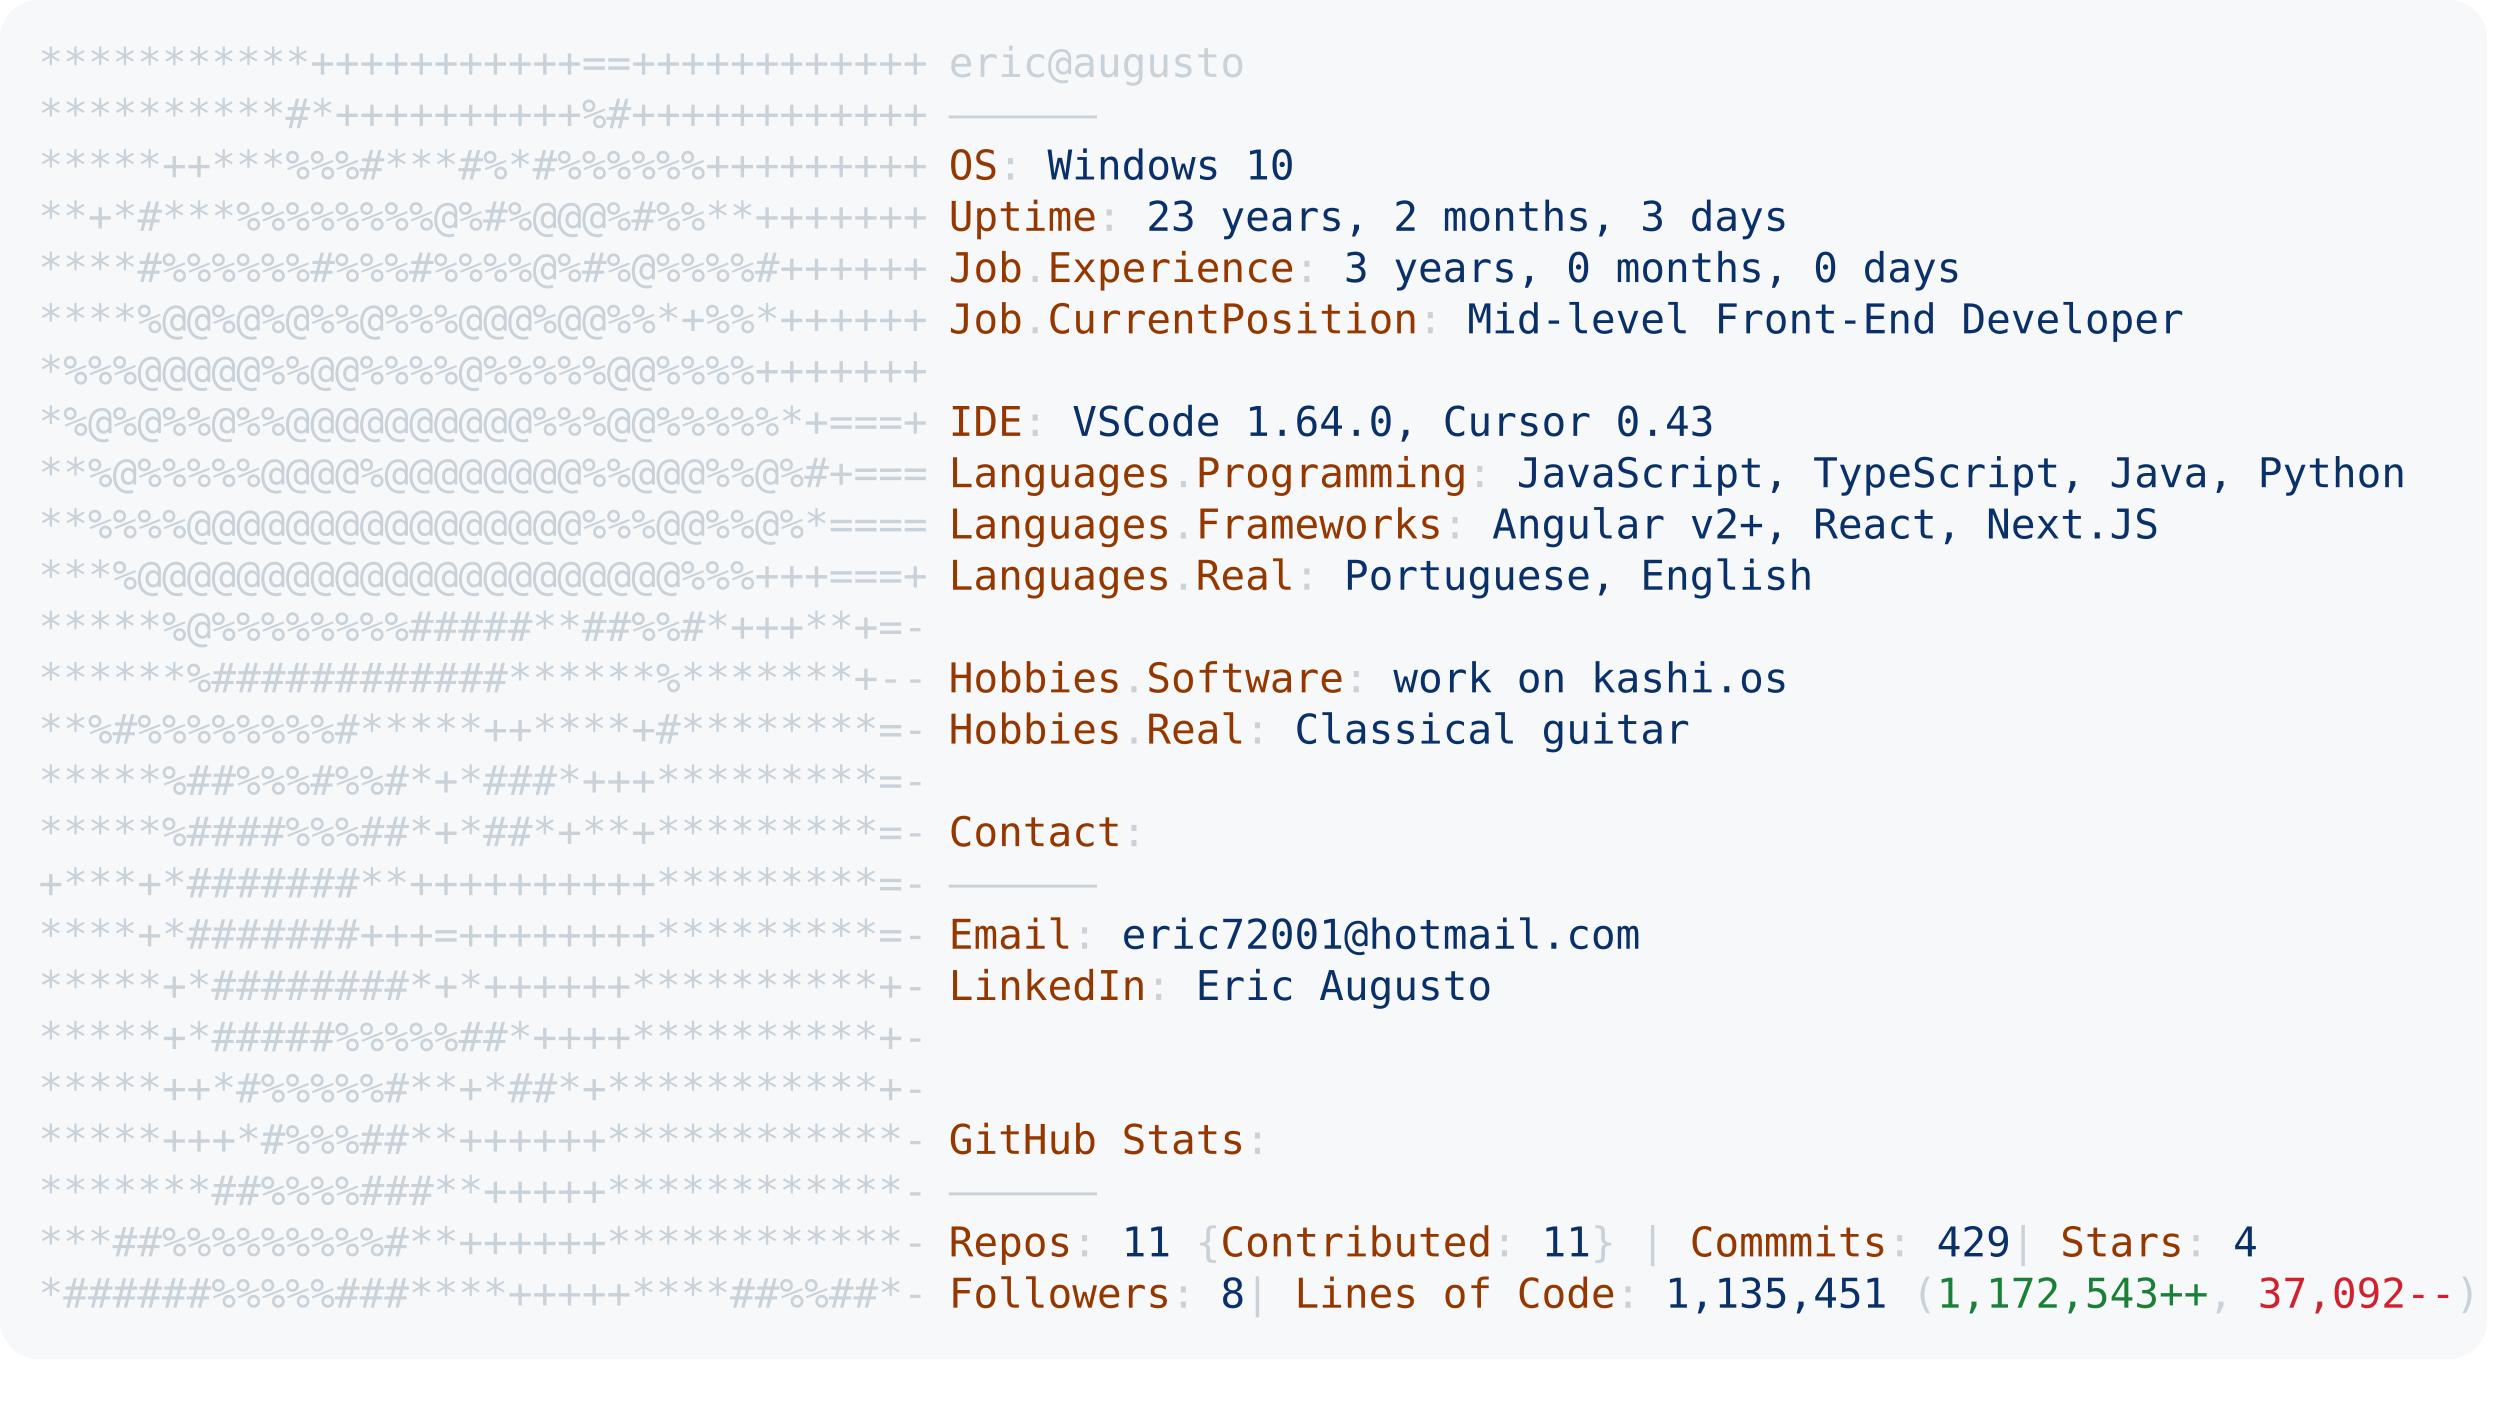
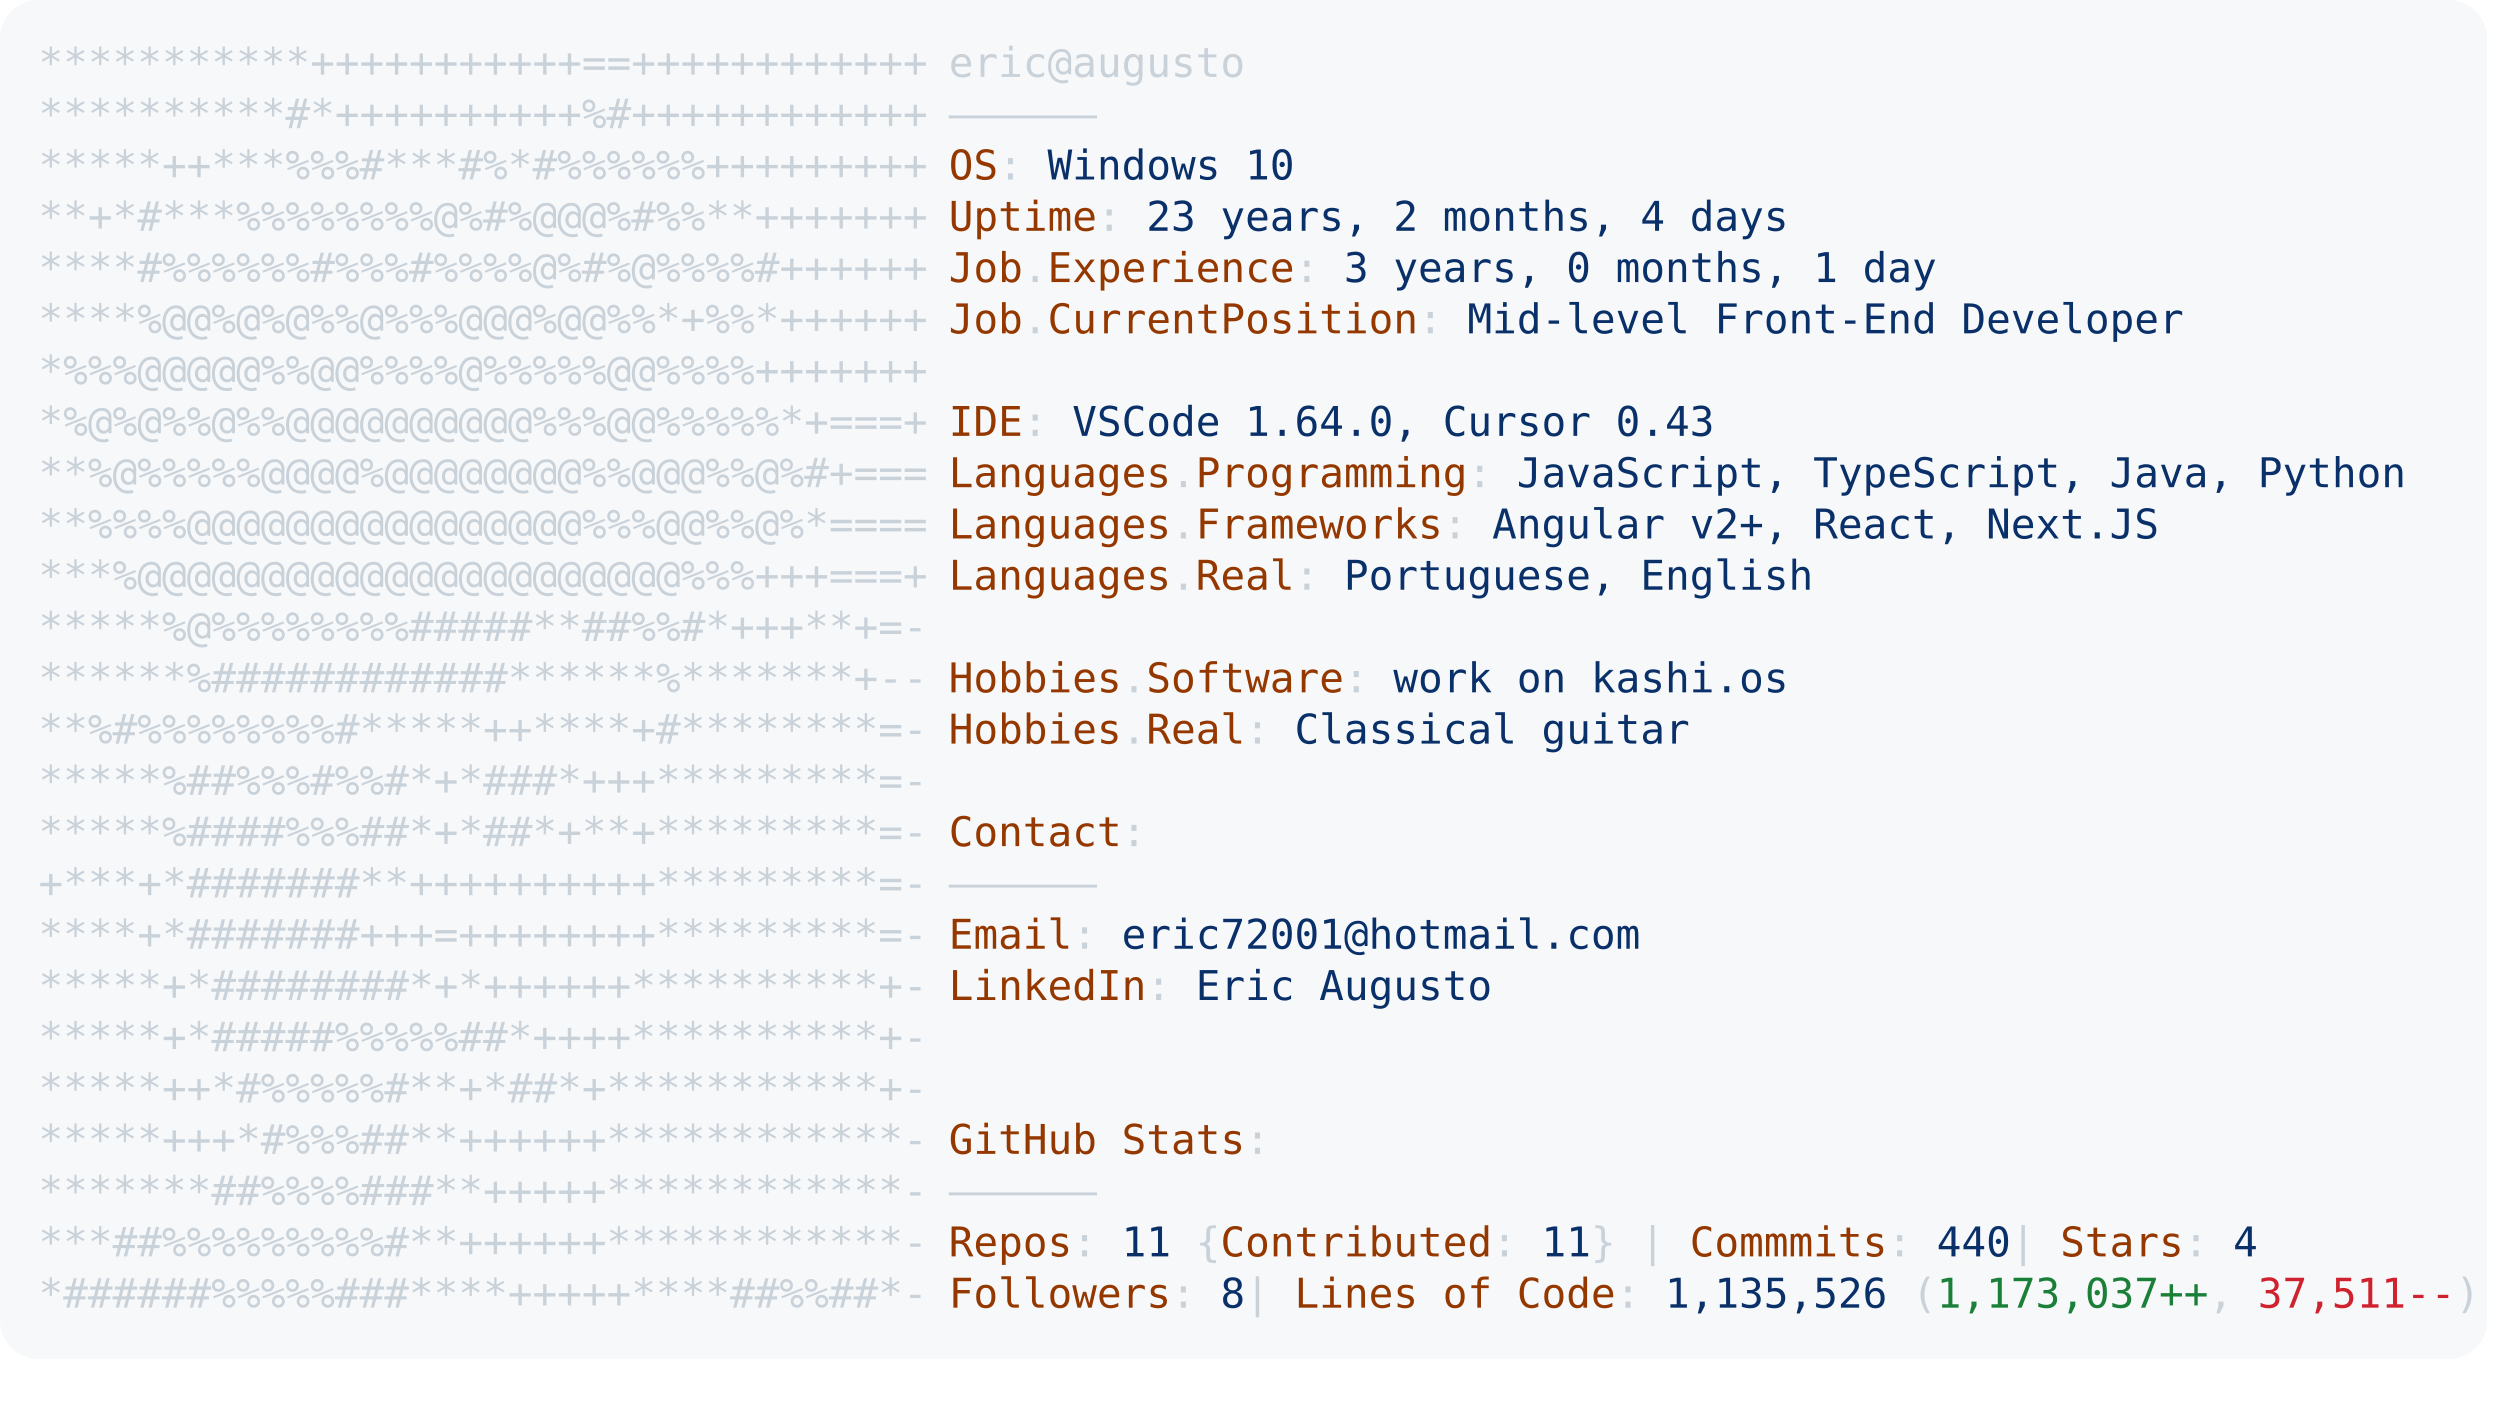
<svg xmlns="http://www.w3.org/2000/svg" font-family="Andale Mono,AndaleMono,Consolas,monospace" width="975px" height="550px" font-size="16px">
  <style>
.keyColor {fill: #953800;}
.valueColor {fill: #0a3069;}
.addColor {fill: #1a7f37;}
.delColor {fill: #cf222e;}
.commentColor {fill: #8b949e;}
text, tspan {white-space: pre;}
</style>
  <rect width="970px" height="530px" fill="#f6f8fa" rx="15" />
  <text x="15" y="30" fill="#c9d1d9" class="ascii">
    <tspan x="15" y="30">***********+++++++++++==++++++++++++</tspan>
    <tspan x="15" y="50">**********#*++++++++++%#++++++++++++</tspan>
    <tspan x="15" y="70">*****++***%%%#***#%*#%%%%%%+++++++++</tspan>
    <tspan x="15" y="90">**+*#***%%%%%%%%@%#%@@@%#%%**+++++++</tspan>
    <tspan x="15" y="110">****#%%%%%%#%%%#%%%%@%#%@%%%%#++++++</tspan>
    <tspan x="15" y="130">****%@@%@%@%%@%%%@@@%@@%%*+%%*++++++</tspan>
    <tspan x="15" y="150">*%%%@@@@@%%@@%%%%@%%%%%@@%%%%+++++++</tspan>
    <tspan x="15" y="170">*%@%@%%@%%@@@@@@@@@@%%%@@%%%%%*+===+</tspan>
    <tspan x="15" y="190">**%@%%%%%@@@@%@@@@@@@@%%@@@%%@%#+===</tspan>
    <tspan x="15" y="210">**%%%%@@@@@@@@@@@@@@@@%%%@@%%@%*====</tspan>
    <tspan x="15" y="230">***%@@@@@@@@@@@@@@@@@@@@@@%%%+++===+</tspan>
    <tspan x="15" y="250">*****%@%%%%%%%%#####**##%%#*+++**+=-</tspan>
    <tspan x="15" y="270">******%############******%*******+--</tspan>
    <tspan x="15" y="290">**%#%%%%%%%%#*****++****+#********=-</tspan>
    <tspan x="15" y="310">*****%##%%%#%%#*+*###*+++*********=-</tspan>
    <tspan x="15" y="330">*****%####%%%##*+*##*+**+*********=-</tspan>
    <tspan x="15" y="350">+***+*#######**++++++++++*********=-</tspan>
    <tspan x="15" y="370">****+*#######+++=++++++++*********=-</tspan>
    <tspan x="15" y="390">*****+*########*+*++++++**********+-</tspan>
    <tspan x="15" y="410">*****+*#####%%%%%##*++++**********+-</tspan>
    <tspan x="15" y="430">*****++*#%%%%%#**+*##*+***********+-</tspan>
    <tspan x="15" y="450">*****+++*#%%%##**++++++************-</tspan>
    <tspan x="15" y="470">*******##%%%%###**+++++************-</tspan>
    <tspan x="15" y="490">***##%%%%%%%%%#**++++++************-</tspan>
    <tspan x="15" y="510">*######%%%%%###****+++++****##%%##*-</tspan>
  </text>
  <text x="370" y="30" fill="#c9d1d9">
    <tspan x="370" y="30">eric@augusto</tspan>
    <tspan x="370" y="50">——————</tspan>
    <tspan x="370" y="70" class="keyColor">OS</tspan>: <tspan class="valueColor">Windows 10</tspan>
-     <tspan x="370" y="90" class="keyColor">Uptime</tspan>: <tspan class="valueColor">23 years, 2 months, 3 days</tspan>
-     <tspan x="370" y="110" class="keyColor">Job</tspan>.<tspan class="keyColor">Experience</tspan>: <tspan class="valueColor">3 years, 0 months, 0 days</tspan>
+     <tspan x="370" y="90" class="keyColor">Uptime</tspan>: <tspan class="valueColor">23 years, 2 months, 4 days</tspan>
+     <tspan x="370" y="110" class="keyColor">Job</tspan>.<tspan class="keyColor">Experience</tspan>: <tspan class="valueColor">3 years, 0 months, 1 day</tspan>
    <tspan x="370" y="130" class="keyColor">Job</tspan>.<tspan class="keyColor">CurrentPosition</tspan>: <tspan class="valueColor">Mid-level Front-End Developer</tspan>
    <tspan x="370" y="170" class="keyColor">IDE</tspan>: <tspan class="valueColor">VSCode 1.64.0, Cursor 0.43</tspan>
    <tspan x="370" y="190" class="keyColor">Languages</tspan>.<tspan class="keyColor">Programming</tspan>: <tspan class="valueColor">JavaScript, TypeScript, Java, Python</tspan>
    <tspan x="370" y="210" class="keyColor">Languages</tspan>.<tspan class="keyColor">Frameworks</tspan>: <tspan class="valueColor">Angular v2+, React, Next.JS</tspan>
    <tspan x="370" y="230" class="keyColor">Languages</tspan>.<tspan class="keyColor">Real</tspan>: <tspan class="valueColor">Portuguese, English</tspan>
    <tspan x="370" y="270" class="keyColor">Hobbies</tspan>.<tspan class="keyColor">Software</tspan>: <tspan class="valueColor">work on kashi.os </tspan>
    <tspan x="370" y="290" class="keyColor">Hobbies</tspan>.<tspan class="keyColor">Real</tspan>: <tspan class="valueColor">Classical guitar</tspan>
    <tspan x="370" y="330" class="keyColor">Contact</tspan>:
<tspan x="370" y="350">——————</tspan>
    <tspan x="370" y="370" class="keyColor">Email</tspan>: <tspan class="valueColor">eric72001@hotmail.com</tspan>
    <tspan x="370" y="390" class="keyColor">LinkedIn</tspan>: <tspan class="valueColor"> Eric Augusto</tspan>
    <tspan x="370" y="450" class="keyColor">GitHub Stats</tspan>:
<tspan x="370" y="470">——————</tspan>
-     <tspan x="370" y="490" class="keyColor">Repos</tspan>: <tspan class="valueColor">11</tspan> {<tspan class="keyColor">Contributed</tspan>: <tspan class="valueColor">11</tspan>}  | <tspan class="keyColor">Commmits</tspan>: <tspan class="valueColor">429    </tspan>| <tspan class="keyColor">Stars</tspan>: <tspan class="valueColor">4</tspan>
-     <tspan x="370" y="510" class="keyColor">Followers</tspan>: <tspan class="valueColor">8   </tspan>| <tspan class="keyColor">Lines of Code</tspan>: <tspan class="valueColor">1,135,451</tspan> (<tspan class="addColor">1,172,543++</tspan>, <tspan class="delColor">37,092--</tspan>)
+     <tspan x="370" y="490" class="keyColor">Repos</tspan>: <tspan class="valueColor">11</tspan> {<tspan class="keyColor">Contributed</tspan>: <tspan class="valueColor">11</tspan>}  | <tspan class="keyColor">Commmits</tspan>: <tspan class="valueColor">440    </tspan>| <tspan class="keyColor">Stars</tspan>: <tspan class="valueColor">4</tspan>
+     <tspan x="370" y="510" class="keyColor">Followers</tspan>: <tspan class="valueColor">8   </tspan>| <tspan class="keyColor">Lines of Code</tspan>: <tspan class="valueColor">1,135,526</tspan> (<tspan class="addColor">1,173,037++</tspan>, <tspan class="delColor">37,511--</tspan>)
</text>
</svg>
